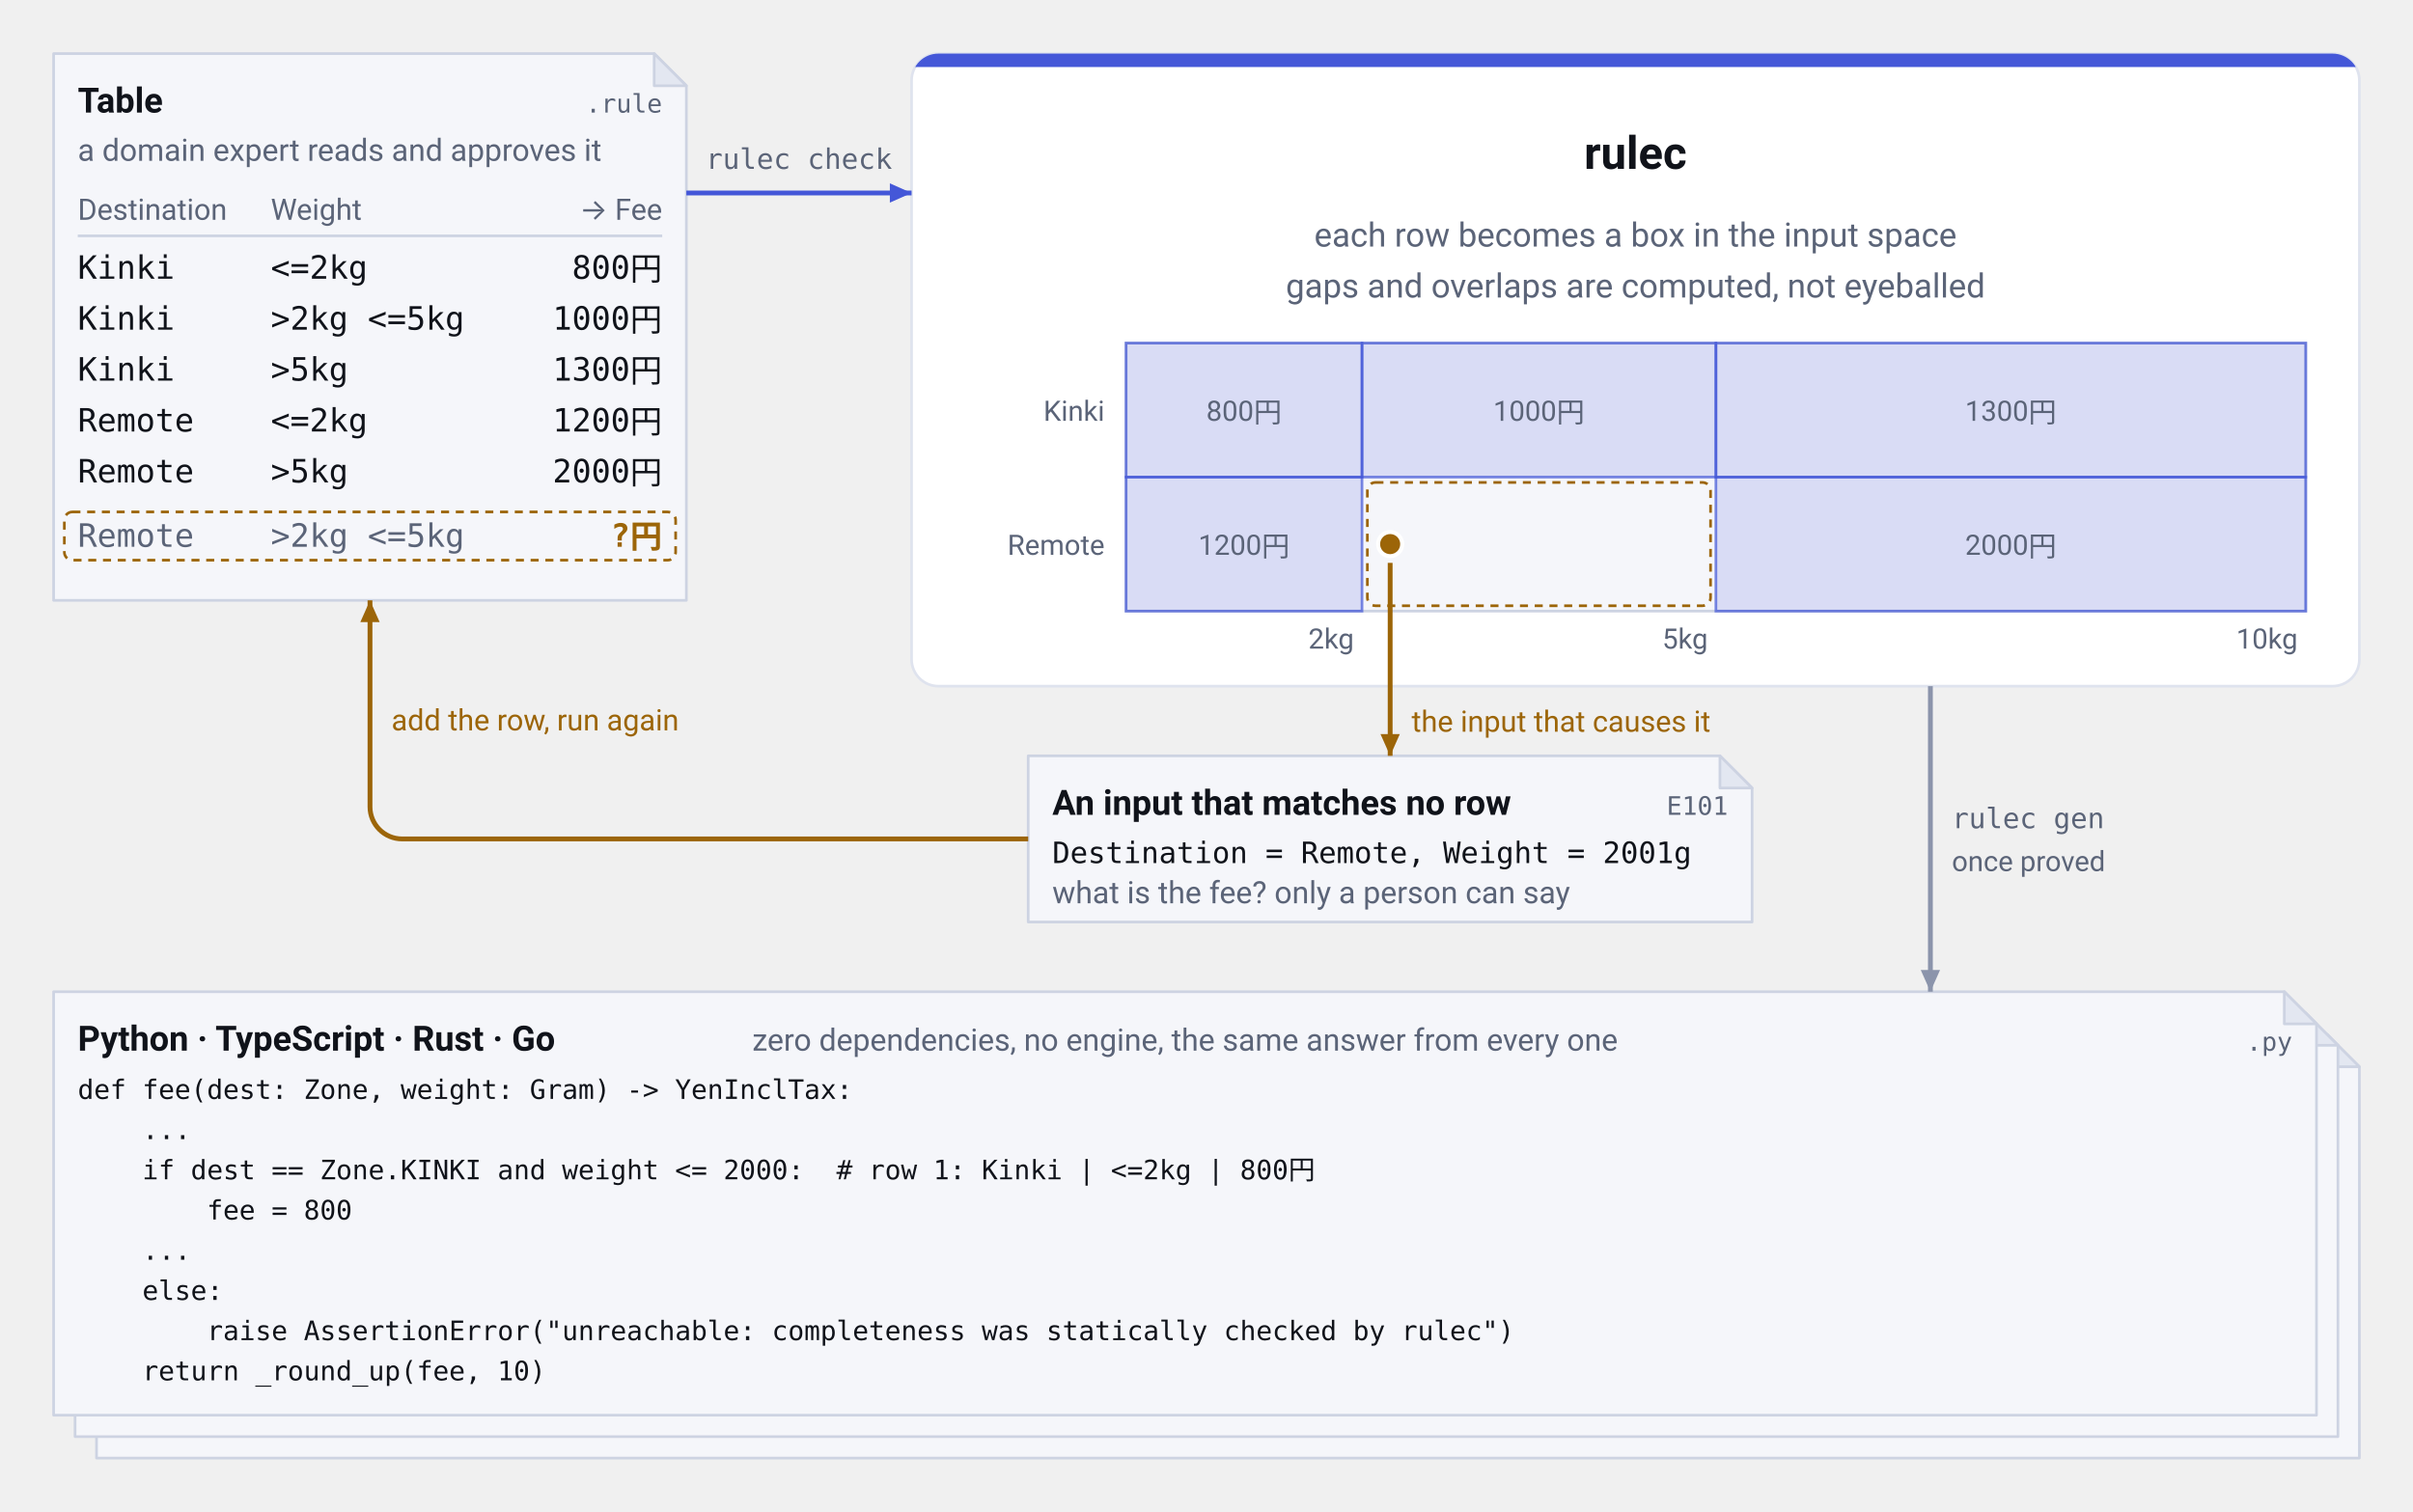
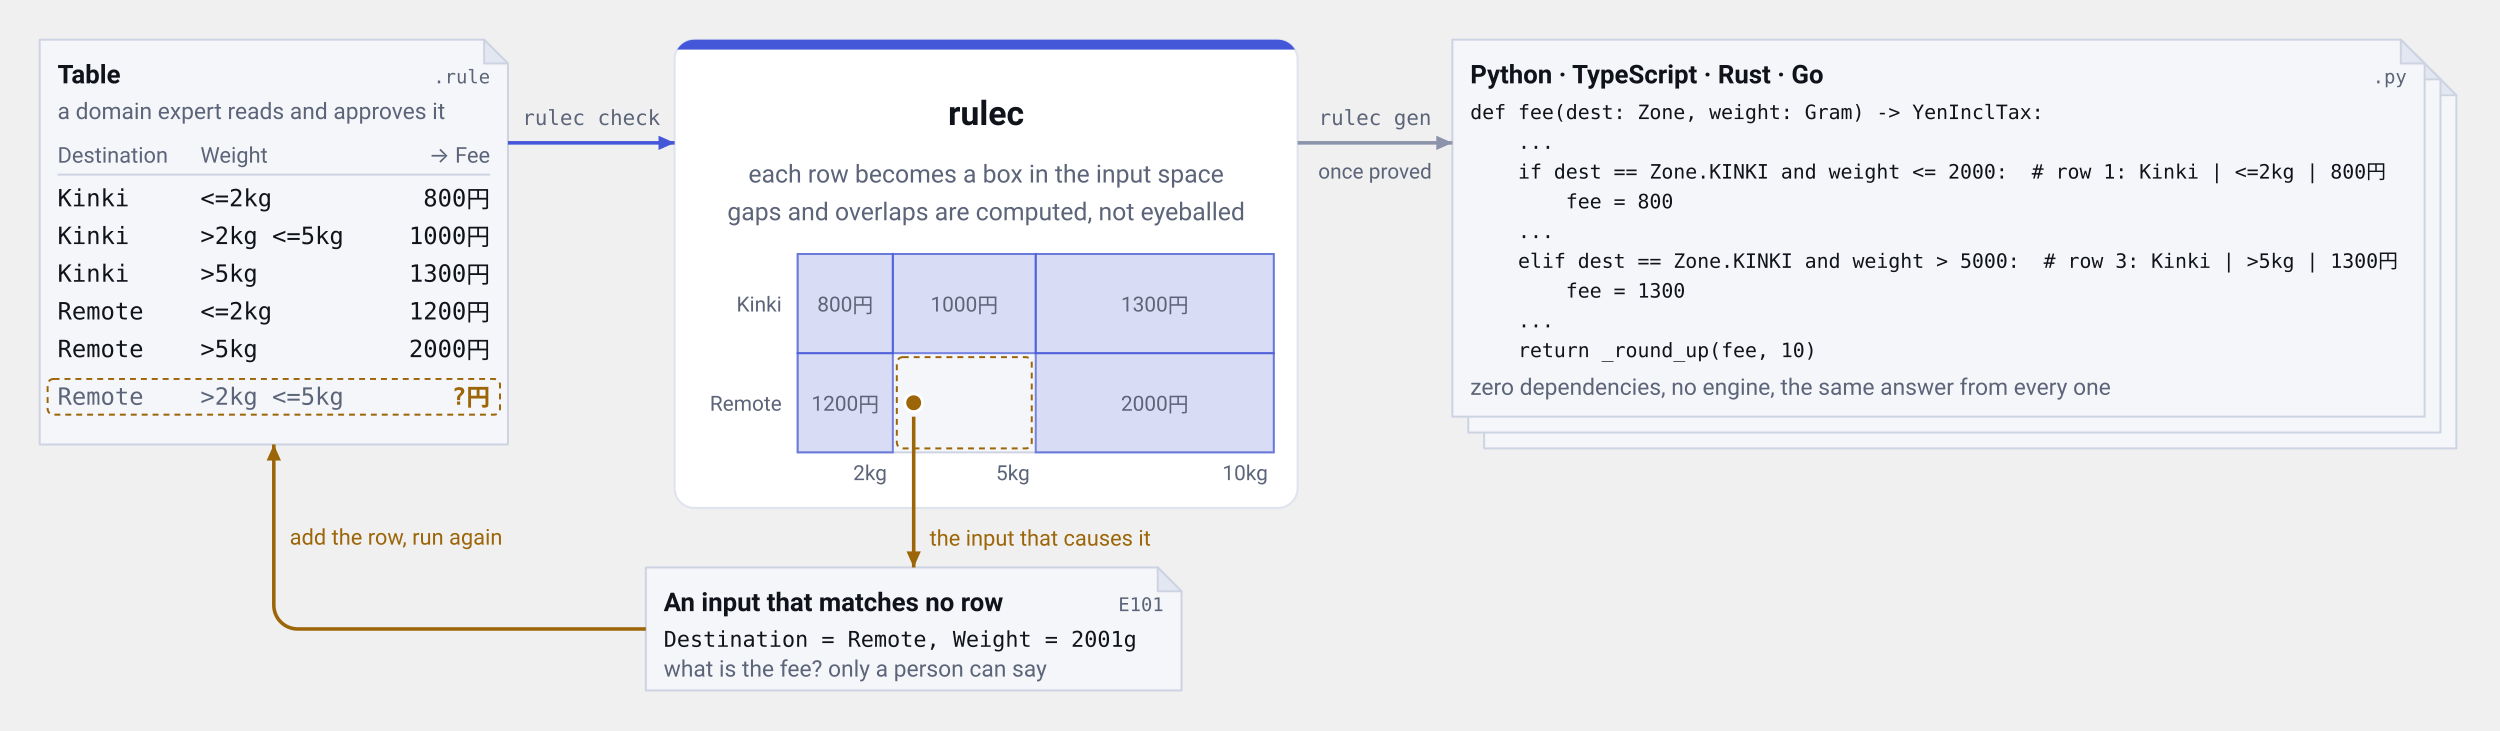
- <svg xmlns="http://www.w3.org/2000/svg" viewBox="0 0 900 564" role="img" aria-label="Write the table. rulec turns each row into a box in the input space and proves by computation that the boxes leave no gap and no overlap. If there is a gap, back comes the input that falls through it (Destination = Remote, Weight = 2001g): add the row and run again - only what the fee is takes a person. Only a proved table generates, and what comes out is dependency-free Python, TypeScript and Go." font-family="-apple-system, BlinkMacSystemFont, &quot;Hiragino Sans&quot;, &quot;Noto Sans JP&quot;, &quot;Yu Gothic&quot;, Meiryo, &quot;Segoe UI&quot;, Roboto, sans-serif">
+ <svg xmlns="http://www.w3.org/2000/svg" viewBox="0 0 1260 368" role="img" aria-label="Write the table. rulec turns each row into a box in the input space and proves by computation that the boxes leave no gap and no overlap. If there is a gap, back comes the input that falls through it (Destination = Remote, Weight = 2001g): add the row and run again - only what the fee is takes a person. Only a proved table generates, and what comes out is dependency-free Python, TypeScript and Go." font-family="-apple-system, BlinkMacSystemFont, &quot;Hiragino Sans&quot;, &quot;Noto Sans JP&quot;, &quot;Yu Gothic&quot;, Meiryo, &quot;Segoe UI&quot;, Roboto, sans-serif">
  <defs>
    <marker id="head-neutral" viewBox="0 0 10 10" refX="9" refY="5" markerWidth="9" markerHeight="9" markerUnits="userSpaceOnUse" orient="auto">
      <path d="M0,1 L9,5 L0,9 Z" fill="#8b94ab" />
    </marker>
    <marker id="head-accent" viewBox="0 0 10 10" refX="9" refY="5" markerWidth="9" markerHeight="9" markerUnits="userSpaceOnUse" orient="auto">
      <path d="M0,1 L9,5 L0,9 Z" fill="#4457d8" />
    </marker>
    <marker id="head-human" viewBox="0 0 10 10" refX="9" refY="5" markerWidth="9" markerHeight="9" markerUnits="userSpaceOnUse" orient="auto">
      <path d="M0,1 L9,5 L0,9 Z" fill="#9c6508" />
    </marker>
  </defs>
  <path d="M20,20 H244 L256,32 V224 H20 Z" fill="#f5f6fa" stroke="#cdd3e2" stroke-linejoin="round" />
  <path d="M244,20 V32 H256 Z" fill="#e3e7f1" stroke="#cdd3e2" stroke-linejoin="round" />
  <text x="29" y="42" font-size="13" font-weight="600" text-anchor="start" fill="#10131a">Table</text>
  <text x="247" y="42" font-size="9.5" font-weight="400" text-anchor="end" fill="#5b6478" font-family="ui-monospace, SFMono-Regular, Menlo, Consolas, monospace">.rule</text>
  <text x="29" y="60" font-size="11.5" font-weight="400" text-anchor="start" fill="#5b6478">a domain expert reads and approves it</text>
  <text x="29" y="82" font-size="11" font-weight="400" text-anchor="start" fill="#5b6478">Destination</text>
  <text x="101" y="82" font-size="11" font-weight="400" text-anchor="start" fill="#5b6478">Weight</text>
  <text x="247" y="82" font-size="11" font-weight="400" text-anchor="end" fill="#5b6478">→ Fee</text>
  <line x1="29" y1="88" x2="247" y2="88" stroke="#cdd3e2" />
  <text x="29" y="104" font-size="12" font-weight="400" text-anchor="start" fill="#10131a" font-family="ui-monospace, SFMono-Regular, Menlo, Consolas, monospace">Kinki</text>
  <text x="101" y="104" font-size="12" font-weight="400" text-anchor="start" fill="#10131a" font-family="ui-monospace, SFMono-Regular, Menlo, Consolas, monospace">&lt;=2kg</text>
  <text x="247" y="104" font-size="12" font-weight="400" text-anchor="end" fill="#10131a" font-family="ui-monospace, SFMono-Regular, Menlo, Consolas, monospace">800円</text>
  <text x="29" y="123" font-size="12" font-weight="400" text-anchor="start" fill="#10131a" font-family="ui-monospace, SFMono-Regular, Menlo, Consolas, monospace">Kinki</text>
  <text x="101" y="123" font-size="12" font-weight="400" text-anchor="start" fill="#10131a" font-family="ui-monospace, SFMono-Regular, Menlo, Consolas, monospace">&gt;2kg &lt;=5kg</text>
  <text x="247" y="123" font-size="12" font-weight="400" text-anchor="end" fill="#10131a" font-family="ui-monospace, SFMono-Regular, Menlo, Consolas, monospace">1000円</text>
  <text x="29" y="142" font-size="12" font-weight="400" text-anchor="start" fill="#10131a" font-family="ui-monospace, SFMono-Regular, Menlo, Consolas, monospace">Kinki</text>
  <text x="101" y="142" font-size="12" font-weight="400" text-anchor="start" fill="#10131a" font-family="ui-monospace, SFMono-Regular, Menlo, Consolas, monospace">&gt;5kg</text>
  <text x="247" y="142" font-size="12" font-weight="400" text-anchor="end" fill="#10131a" font-family="ui-monospace, SFMono-Regular, Menlo, Consolas, monospace">1300円</text>
  <text x="29" y="161" font-size="12" font-weight="400" text-anchor="start" fill="#10131a" font-family="ui-monospace, SFMono-Regular, Menlo, Consolas, monospace">Remote</text>
  <text x="101" y="161" font-size="12" font-weight="400" text-anchor="start" fill="#10131a" font-family="ui-monospace, SFMono-Regular, Menlo, Consolas, monospace">&lt;=2kg</text>
  <text x="247" y="161" font-size="12" font-weight="400" text-anchor="end" fill="#10131a" font-family="ui-monospace, SFMono-Regular, Menlo, Consolas, monospace">1200円</text>
  <text x="29" y="180" font-size="12" font-weight="400" text-anchor="start" fill="#10131a" font-family="ui-monospace, SFMono-Regular, Menlo, Consolas, monospace">Remote</text>
  <text x="101" y="180" font-size="12" font-weight="400" text-anchor="start" fill="#10131a" font-family="ui-monospace, SFMono-Regular, Menlo, Consolas, monospace">&gt;5kg</text>
  <text x="247" y="180" font-size="12" font-weight="400" text-anchor="end" fill="#10131a" font-family="ui-monospace, SFMono-Regular, Menlo, Consolas, monospace">2000円</text>
  <rect x="24" y="191" width="228" height="18" rx="3" fill="none" stroke="#9c6508" stroke-width="1" stroke-dasharray="3 2.5" />
  <text x="29" y="204" font-size="12" font-weight="400" text-anchor="start" fill="#5b6478" font-family="ui-monospace, SFMono-Regular, Menlo, Consolas, monospace">Remote</text>
  <text x="101" y="204" font-size="12" font-weight="400" text-anchor="start" fill="#5b6478" font-family="ui-monospace, SFMono-Regular, Menlo, Consolas, monospace">&gt;2kg &lt;=5kg</text>
  <text x="247" y="204" font-size="12" font-weight="600" text-anchor="end" fill="#9c6508" font-family="ui-monospace, SFMono-Regular, Menlo, Consolas, monospace">?円</text>
  <clipPath id="clip-rulec">
-     <rect x="340" y="20" width="540" height="236" rx="10" />
+     <rect x="340" y="20" width="314" height="236" rx="10" />
  </clipPath>
-   <rect x="340" y="20" width="540" height="236" rx="10" fill="#ffffff" stroke="#dfe3ee" />
-   <rect x="340" y="20" width="540" height="5" fill="#4457d8" clip-path="url(#clip-rulec)" />
-   <text x="610.0" y="63" font-size="17" font-weight="700" text-anchor="middle" fill="#10131a">rulec</text>
-   <text x="610.0" y="92" font-size="12.5" font-weight="400" text-anchor="middle" fill="#5b6478">each row becomes a box in the input space</text>
-   <text x="610.0" y="111" font-size="12.5" font-weight="400" text-anchor="middle" fill="#5b6478">gaps and overlaps are computed, not eyeballed</text>
-   <rect x="420.0" y="128" width="440" height="100" fill="#f5f6fa" stroke="#cdd3e2" />
-   <rect x="420.0" y="128.0" width="88.0" height="50.0" fill="#4457d8" fill-opacity="0.16" stroke="#4457d8" stroke-opacity="0.7" />
-   <text x="464.0" y="157.0" font-size="10.5" font-weight="400" text-anchor="middle" fill="#5b6478">800円</text>
-   <rect x="508.0" y="128.0" width="132.0" height="50.0" fill="#4457d8" fill-opacity="0.16" stroke="#4457d8" stroke-opacity="0.7" />
-   <text x="574.0" y="157.0" font-size="10.5" font-weight="400" text-anchor="middle" fill="#5b6478">1000円</text>
-   <rect x="640.0" y="128.0" width="220.0" height="50.0" fill="#4457d8" fill-opacity="0.16" stroke="#4457d8" stroke-opacity="0.7" />
-   <text x="750.0" y="157.0" font-size="10.5" font-weight="400" text-anchor="middle" fill="#5b6478">1300円</text>
-   <rect x="420.0" y="178.0" width="88.0" height="50.0" fill="#4457d8" fill-opacity="0.16" stroke="#4457d8" stroke-opacity="0.7" />
-   <text x="464.0" y="207.0" font-size="10.5" font-weight="400" text-anchor="middle" fill="#5b6478">1200円</text>
-   <rect x="640.0" y="178.0" width="220.0" height="50.0" fill="#4457d8" fill-opacity="0.16" stroke="#4457d8" stroke-opacity="0.7" />
-   <text x="750.0" y="207.0" font-size="10.5" font-weight="400" text-anchor="middle" fill="#5b6478">2000円</text>
-   <rect x="510.0" y="180.0" width="128.0" height="46.0" rx="3" fill="none" stroke="#9c6508" stroke-width="1" stroke-dasharray="3 2.5" />
-   <text x="412.0" y="157.0" font-size="10.5" font-weight="400" text-anchor="end" fill="#5b6478">Kinki</text>
-   <text x="412.0" y="207.0" font-size="10.5" font-weight="400" text-anchor="end" fill="#5b6478">Remote</text>
-   <text x="505.0" y="242" font-size="10.5" font-weight="400" text-anchor="end" fill="#5b6478">2kg</text>
-   <text x="637.0" y="242" font-size="10.5" font-weight="400" text-anchor="end" fill="#5b6478">5kg</text>
-   <text x="857.0" y="242" font-size="10.5" font-weight="400" text-anchor="end" fill="#5b6478">10kg</text>
-   <circle cx="518.5" cy="203.0" r="4.5" fill="#9c6508" stroke="#ffffff" stroke-width="1.5" />
-   <path d="M36,386 H868 L880,398 V544 H36 Z" fill="#f5f6fa" stroke="#cdd3e2" stroke-linejoin="round" />
-   <path d="M868,386 V398 H880 Z" fill="#e3e7f1" stroke="#cdd3e2" stroke-linejoin="round" />
-   <path d="M28,378 H860 L872,390 V536 H28 Z" fill="#f5f6fa" stroke="#cdd3e2" stroke-linejoin="round" />
-   <path d="M860,378 V390 H872 Z" fill="#e3e7f1" stroke="#cdd3e2" stroke-linejoin="round" />
-   <path d="M20,370 H852 L864,382 V528 H20 Z" fill="#f5f6fa" stroke="#cdd3e2" stroke-linejoin="round" />
-   <path d="M852,370 V382 H864 Z" fill="#e3e7f1" stroke="#cdd3e2" stroke-linejoin="round" />
-   <text x="29" y="392" font-size="13" font-weight="600" text-anchor="start" fill="#10131a">Python · TypeScript · Rust · Go</text>
-   <text x="855" y="392" font-size="9.5" font-weight="400" text-anchor="end" fill="#5b6478" font-family="ui-monospace, SFMono-Regular, Menlo, Consolas, monospace">.py</text>
-   <text x="442.0" y="392" font-size="11.5" font-weight="400" text-anchor="middle" fill="#5b6478">zero dependencies, no engine, the same answer from every one</text>
-   <text x="29" y="410" font-size="10" font-weight="400" text-anchor="start" fill="#10131a" font-family="ui-monospace, SFMono-Regular, Menlo, Consolas, monospace" xml:space="preserve" style="white-space:pre">def fee(dest: Zone, weight: Gram) -&gt; YenInclTax:</text>
-   <text x="29" y="425" font-size="10" font-weight="400" text-anchor="start" fill="#10131a" font-family="ui-monospace, SFMono-Regular, Menlo, Consolas, monospace" xml:space="preserve" style="white-space:pre">    ...</text>
-   <text x="29" y="440" font-size="10" font-weight="400" text-anchor="start" fill="#10131a" font-family="ui-monospace, SFMono-Regular, Menlo, Consolas, monospace" xml:space="preserve" style="white-space:pre">    if dest == Zone.KINKI and weight &lt;= 2000:  # row 1: Kinki | &lt;=2kg | 800円</text>
-   <text x="29" y="455" font-size="10" font-weight="400" text-anchor="start" fill="#10131a" font-family="ui-monospace, SFMono-Regular, Menlo, Consolas, monospace" xml:space="preserve" style="white-space:pre">        fee = 800</text>
-   <text x="29" y="470" font-size="10" font-weight="400" text-anchor="start" fill="#10131a" font-family="ui-monospace, SFMono-Regular, Menlo, Consolas, monospace" xml:space="preserve" style="white-space:pre">    ...</text>
-   <text x="29" y="485" font-size="10" font-weight="400" text-anchor="start" fill="#10131a" font-family="ui-monospace, SFMono-Regular, Menlo, Consolas, monospace" xml:space="preserve" style="white-space:pre">    else:</text>
-   <text x="29" y="500" font-size="10" font-weight="400" text-anchor="start" fill="#10131a" font-family="ui-monospace, SFMono-Regular, Menlo, Consolas, monospace" xml:space="preserve" style="white-space:pre">        raise AssertionError("unreachable: completeness was statically checked by rulec")</text>
-   <text x="29" y="515" font-size="10" font-weight="400" text-anchor="start" fill="#10131a" font-family="ui-monospace, SFMono-Regular, Menlo, Consolas, monospace" xml:space="preserve" style="white-space:pre">    return _round_up(fee, 10)</text>
-   <path d="M383.5,282 H641.5 L653.5,294 V344 H383.5 Z" fill="#f5f6fa" stroke="#cdd3e2" stroke-linejoin="round" />
-   <path d="M641.5,282 V294 H653.5 Z" fill="#e3e7f1" stroke="#cdd3e2" stroke-linejoin="round" />
-   <text x="392.5" y="304" font-size="13" font-weight="600" text-anchor="start" fill="#10131a">An input that matches no row</text>
-   <text x="644.5" y="304" font-size="9.5" font-weight="400" text-anchor="end" fill="#5b6478" font-family="ui-monospace, SFMono-Regular, Menlo, Consolas, monospace">E101</text>
-   <text x="392.5" y="322" font-size="11" font-weight="400" text-anchor="start" fill="#10131a" font-family="ui-monospace, SFMono-Regular, Menlo, Consolas, monospace">Destination = Remote, Weight = 2001g</text>
-   <text x="392.5" y="337" font-size="11.5" font-weight="400" text-anchor="start" fill="#5b6478">what is the fee? only a person can say</text>
+   <rect x="340" y="20" width="314" height="236" rx="10" fill="#ffffff" stroke="#dfe3ee" />
+   <rect x="340" y="20" width="314" height="5" fill="#4457d8" clip-path="url(#clip-rulec)" />
+   <text x="497.0" y="63" font-size="17" font-weight="700" text-anchor="middle" fill="#10131a">rulec</text>
+   <text x="497.0" y="92" font-size="12.5" font-weight="400" text-anchor="middle" fill="#5b6478">each row becomes a box in the input space</text>
+   <text x="497.0" y="111" font-size="12.5" font-weight="400" text-anchor="middle" fill="#5b6478">gaps and overlaps are computed, not eyeballed</text>
+   <rect x="402" y="128" width="240" height="100" fill="#f5f6fa" stroke="#cdd3e2" />
+   <rect x="402.0" y="128.0" width="48.0" height="50.0" fill="#4457d8" fill-opacity="0.16" stroke="#4457d8" stroke-opacity="0.7" />
+   <text x="426.0" y="157.0" font-size="10.5" font-weight="400" text-anchor="middle" fill="#5b6478">800円</text>
+   <rect x="450.0" y="128.0" width="72.0" height="50.0" fill="#4457d8" fill-opacity="0.16" stroke="#4457d8" stroke-opacity="0.7" />
+   <text x="486.0" y="157.0" font-size="10.5" font-weight="400" text-anchor="middle" fill="#5b6478">1000円</text>
+   <rect x="522.0" y="128.0" width="120.0" height="50.0" fill="#4457d8" fill-opacity="0.16" stroke="#4457d8" stroke-opacity="0.7" />
+   <text x="582.0" y="157.0" font-size="10.5" font-weight="400" text-anchor="middle" fill="#5b6478">1300円</text>
+   <rect x="402.0" y="178.0" width="48.0" height="50.0" fill="#4457d8" fill-opacity="0.16" stroke="#4457d8" stroke-opacity="0.7" />
+   <text x="426.0" y="207.0" font-size="10.5" font-weight="400" text-anchor="middle" fill="#5b6478">1200円</text>
+   <rect x="522.0" y="178.0" width="120.0" height="50.0" fill="#4457d8" fill-opacity="0.16" stroke="#4457d8" stroke-opacity="0.7" />
+   <text x="582.0" y="207.0" font-size="10.5" font-weight="400" text-anchor="middle" fill="#5b6478">2000円</text>
+   <rect x="452.0" y="180.0" width="68.0" height="46.0" rx="3" fill="none" stroke="#9c6508" stroke-width="1" stroke-dasharray="3 2.5" />
+   <text x="394" y="157.0" font-size="10.5" font-weight="400" text-anchor="end" fill="#5b6478">Kinki</text>
+   <text x="394" y="207.0" font-size="10.5" font-weight="400" text-anchor="end" fill="#5b6478">Remote</text>
+   <text x="447.0" y="242" font-size="10.5" font-weight="400" text-anchor="end" fill="#5b6478">2kg</text>
+   <text x="519.0" y="242" font-size="10.5" font-weight="400" text-anchor="end" fill="#5b6478">5kg</text>
+   <text x="639.0" y="242" font-size="10.5" font-weight="400" text-anchor="end" fill="#5b6478">10kg</text>
+   <circle cx="460.5" cy="203.0" r="4.5" fill="#9c6508" stroke="#ffffff" stroke-width="1.5" />
+   <path d="M748,36 H1226 L1238,48 V226 H748 Z" fill="#f5f6fa" stroke="#cdd3e2" stroke-linejoin="round" />
+   <path d="M1226,36 V48 H1238 Z" fill="#e3e7f1" stroke="#cdd3e2" stroke-linejoin="round" />
+   <path d="M740,28 H1218 L1230,40 V218 H740 Z" fill="#f5f6fa" stroke="#cdd3e2" stroke-linejoin="round" />
+   <path d="M1218,28 V40 H1230 Z" fill="#e3e7f1" stroke="#cdd3e2" stroke-linejoin="round" />
+   <path d="M732,20 H1210 L1222,32 V210 H732 Z" fill="#f5f6fa" stroke="#cdd3e2" stroke-linejoin="round" />
+   <path d="M1210,20 V32 H1222 Z" fill="#e3e7f1" stroke="#cdd3e2" stroke-linejoin="round" />
+   <text x="741" y="42" font-size="13" font-weight="600" text-anchor="start" fill="#10131a">Python · TypeScript · Rust · Go</text>
+   <text x="1213" y="42" font-size="9.5" font-weight="400" text-anchor="end" fill="#5b6478" font-family="ui-monospace, SFMono-Regular, Menlo, Consolas, monospace">.py</text>
+   <text x="741" y="60" font-size="10" font-weight="400" text-anchor="start" fill="#10131a" font-family="ui-monospace, SFMono-Regular, Menlo, Consolas, monospace" xml:space="preserve" style="white-space:pre">def fee(dest: Zone, weight: Gram) -&gt; YenInclTax:</text>
+   <text x="741" y="75" font-size="10" font-weight="400" text-anchor="start" fill="#10131a" font-family="ui-monospace, SFMono-Regular, Menlo, Consolas, monospace" xml:space="preserve" style="white-space:pre">    ...</text>
+   <text x="741" y="90" font-size="10" font-weight="400" text-anchor="start" fill="#10131a" font-family="ui-monospace, SFMono-Regular, Menlo, Consolas, monospace" xml:space="preserve" style="white-space:pre">    if dest == Zone.KINKI and weight &lt;= 2000:  # row 1: Kinki | &lt;=2kg | 800円</text>
+   <text x="741" y="105" font-size="10" font-weight="400" text-anchor="start" fill="#10131a" font-family="ui-monospace, SFMono-Regular, Menlo, Consolas, monospace" xml:space="preserve" style="white-space:pre">        fee = 800</text>
+   <text x="741" y="120" font-size="10" font-weight="400" text-anchor="start" fill="#10131a" font-family="ui-monospace, SFMono-Regular, Menlo, Consolas, monospace" xml:space="preserve" style="white-space:pre">    ...</text>
+   <text x="741" y="135" font-size="10" font-weight="400" text-anchor="start" fill="#10131a" font-family="ui-monospace, SFMono-Regular, Menlo, Consolas, monospace" xml:space="preserve" style="white-space:pre">    elif dest == Zone.KINKI and weight &gt; 5000:  # row 3: Kinki | &gt;5kg | 1300円</text>
+   <text x="741" y="150" font-size="10" font-weight="400" text-anchor="start" fill="#10131a" font-family="ui-monospace, SFMono-Regular, Menlo, Consolas, monospace" xml:space="preserve" style="white-space:pre">        fee = 1300</text>
+   <text x="741" y="165" font-size="10" font-weight="400" text-anchor="start" fill="#10131a" font-family="ui-monospace, SFMono-Regular, Menlo, Consolas, monospace" xml:space="preserve" style="white-space:pre">    ...</text>
+   <text x="741" y="180" font-size="10" font-weight="400" text-anchor="start" fill="#10131a" font-family="ui-monospace, SFMono-Regular, Menlo, Consolas, monospace" xml:space="preserve" style="white-space:pre">    return _round_up(fee, 10)</text>
+   <text x="741" y="199" font-size="11.5" font-weight="400" text-anchor="start" fill="#5b6478">zero dependencies, no engine, the same answer from every one</text>
+   <path d="M325.5,286 H583.5 L595.5,298 V348 H325.5 Z" fill="#f5f6fa" stroke="#cdd3e2" stroke-linejoin="round" />
+   <path d="M583.5,286 V298 H595.5 Z" fill="#e3e7f1" stroke="#cdd3e2" stroke-linejoin="round" />
+   <text x="334.5" y="308" font-size="13" font-weight="600" text-anchor="start" fill="#10131a">An input that matches no row</text>
+   <text x="586.5" y="308" font-size="9.5" font-weight="400" text-anchor="end" fill="#5b6478" font-family="ui-monospace, SFMono-Regular, Menlo, Consolas, monospace">E101</text>
+   <text x="334.5" y="326" font-size="11" font-weight="400" text-anchor="start" fill="#10131a" font-family="ui-monospace, SFMono-Regular, Menlo, Consolas, monospace">Destination = Remote, Weight = 2001g</text>
+   <text x="334.5" y="341" font-size="11.5" font-weight="400" text-anchor="start" fill="#5b6478">what is the fee? only a person can say</text>
  <line x1="256" y1="72" x2="340" y2="72" stroke="#4457d8" stroke-width="1.8" marker-end="url(#head-accent)" />
  <text x="298.0" y="63" font-size="10.5" font-weight="400" text-anchor="middle" fill="#5b6478" font-family="ui-monospace, SFMono-Regular, Menlo, Consolas, monospace">rulec check</text>
-   <line x1="518.5" y1="210.0" x2="518.5" y2="282" stroke="#9c6508" stroke-width="1.8" marker-end="url(#head-human)" />
-   <text x="526.5" y="273.0" font-size="11" font-weight="400" text-anchor="start" fill="#9c6508">the input that causes it</text>
-   <line x1="720" y1="256" x2="720" y2="370" stroke="#8b94ab" stroke-width="1.8" marker-end="url(#head-neutral)" />
-   <text x="728" y="309.0" font-size="10.5" font-weight="400" text-anchor="start" fill="#5b6478" font-family="ui-monospace, SFMono-Regular, Menlo, Consolas, monospace">rulec gen</text>
-   <text x="728" y="325.0" font-size="10.5" font-weight="400" text-anchor="start" fill="#5b6478">once proved</text>
-   <path d="M383.5,313.0 H150.0 A12,12 0 0 1 138.0,301.0 V224" fill="none" stroke="#9c6508" stroke-width="1.8" marker-end="url(#head-human)" />
-   <text x="146.0" y="272.5" font-size="11" font-weight="400" text-anchor="start" fill="#9c6508">add the row, run again</text>
+   <line x1="654" y1="72" x2="732" y2="72" stroke="#8b94ab" stroke-width="1.8" marker-end="url(#head-neutral)" />
+   <text x="693.0" y="63" font-size="10.5" font-weight="400" text-anchor="middle" fill="#5b6478" font-family="ui-monospace, SFMono-Regular, Menlo, Consolas, monospace">rulec gen</text>
+   <text x="693.0" y="90" font-size="10.5" font-weight="400" text-anchor="middle" fill="#5b6478">once proved</text>
+   <line x1="460.5" y1="210.0" x2="460.5" y2="286" stroke="#9c6508" stroke-width="1.8" marker-end="url(#head-human)" />
+   <text x="468.5" y="275.0" font-size="11" font-weight="400" text-anchor="start" fill="#9c6508">the input that causes it</text>
+   <path d="M325.5,317.0 H150.0 A12,12 0 0 1 138.0,305.0 V224" fill="none" stroke="#9c6508" stroke-width="1.8" marker-end="url(#head-human)" />
+   <text x="146.0" y="274.5" font-size="11" font-weight="400" text-anchor="start" fill="#9c6508">add the row, run again</text>
</svg>
